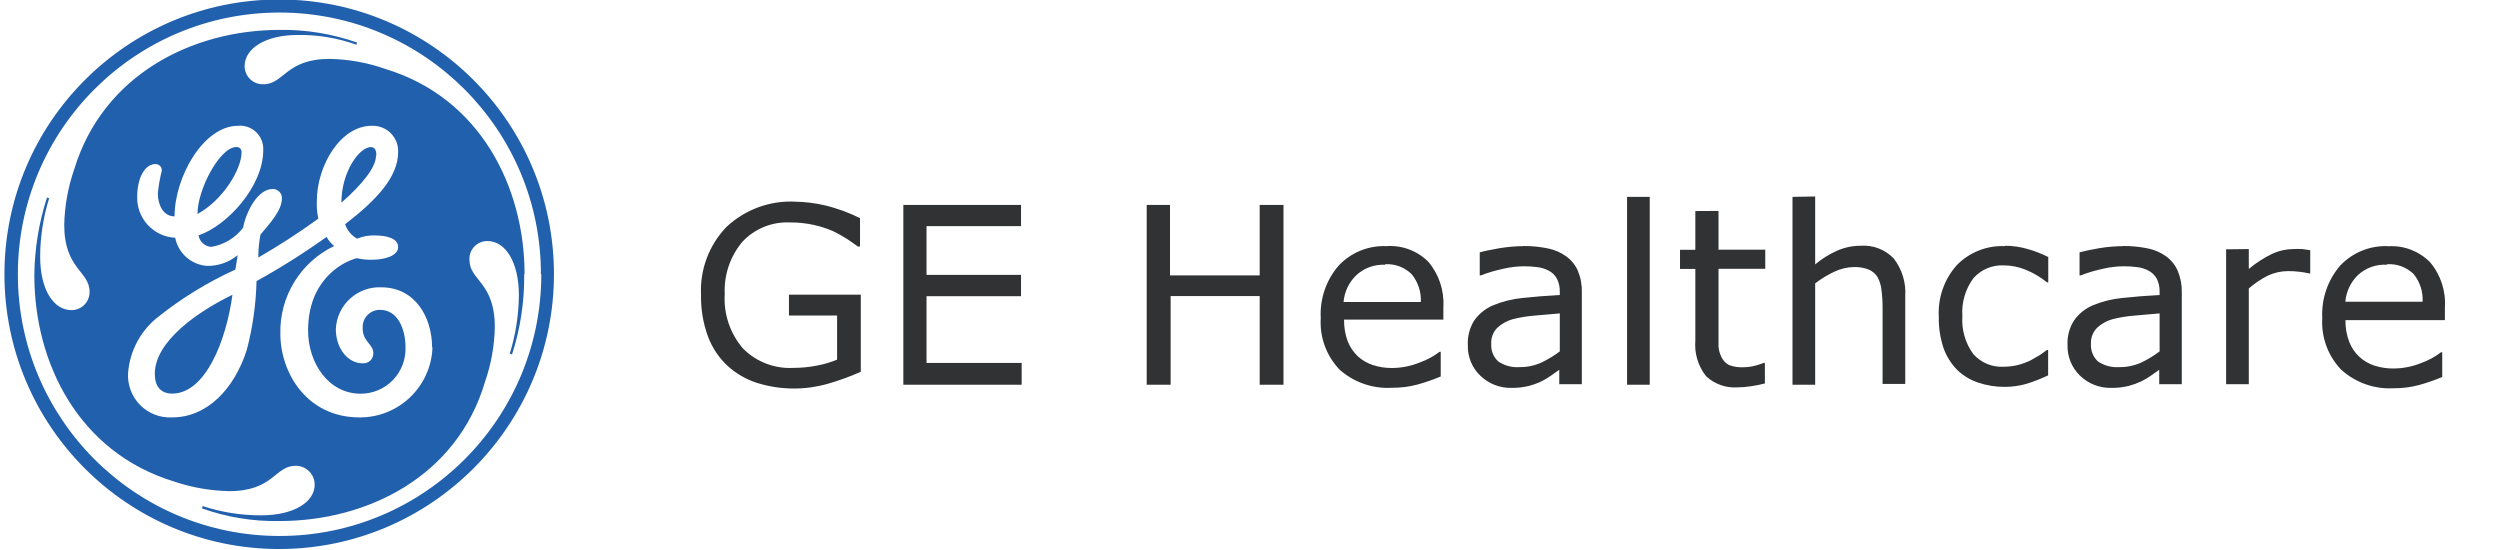
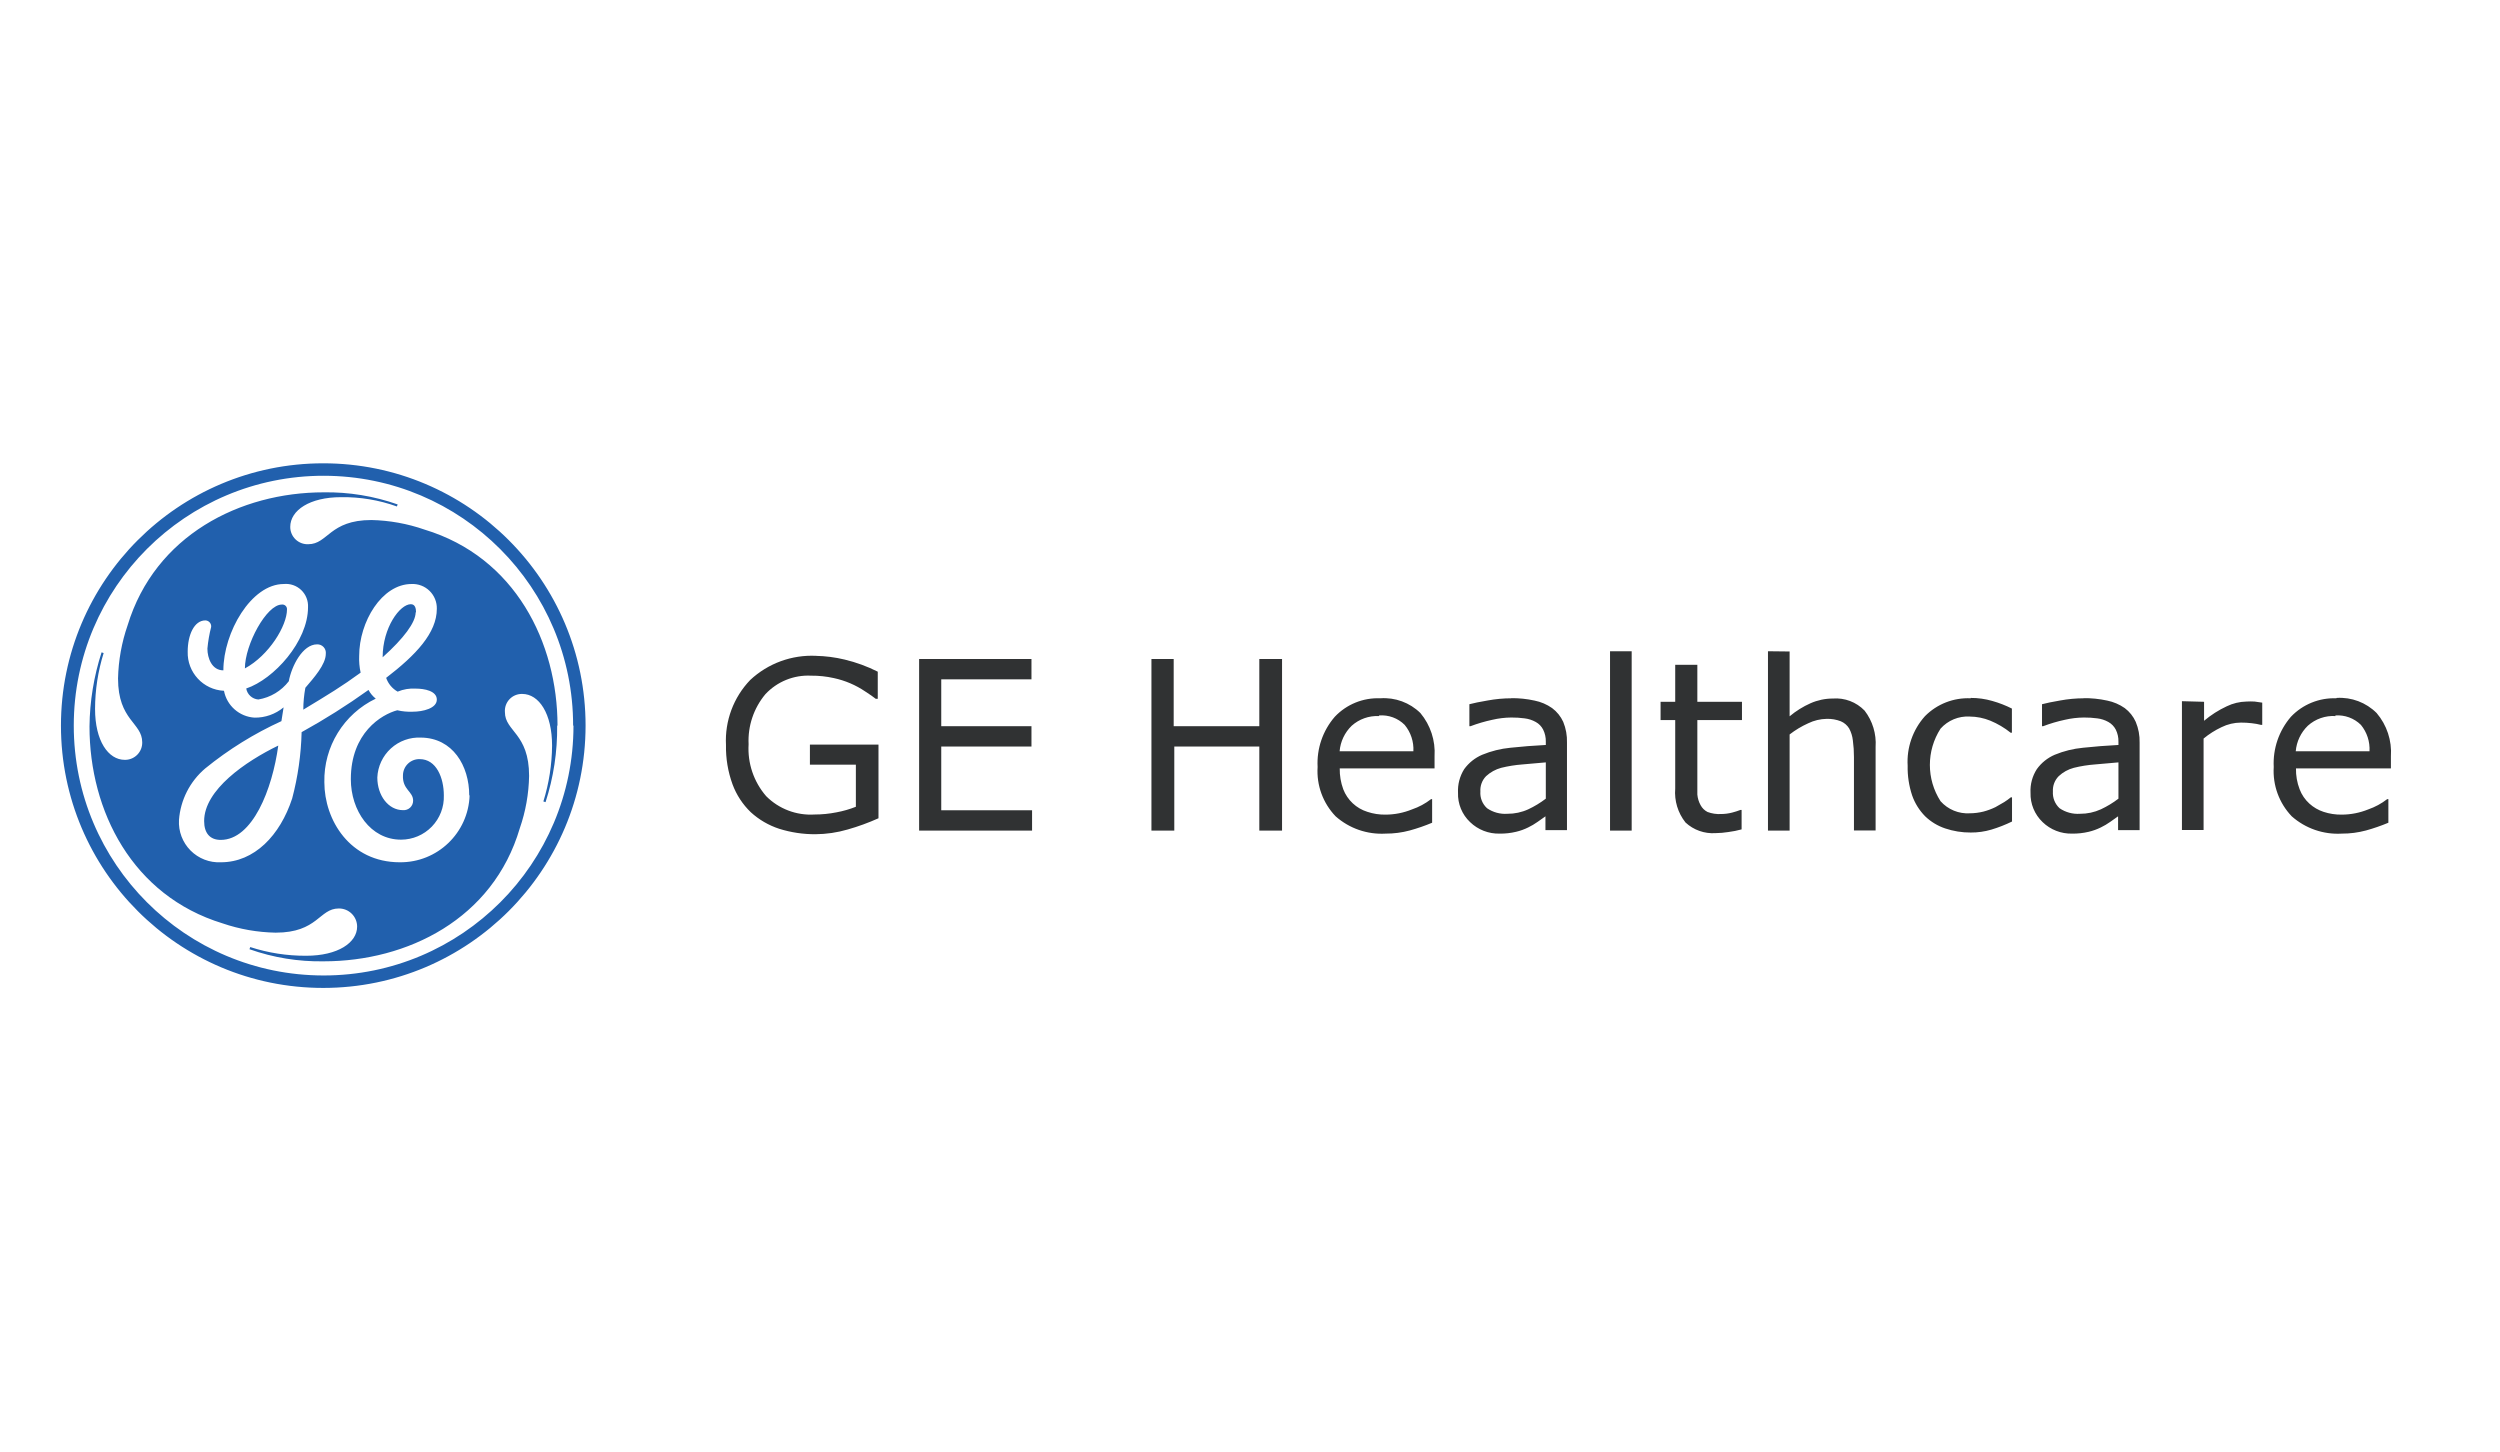
- <svg xmlns="http://www.w3.org/2000/svg" viewBox="0 0 197.35 43.37">
-   <path d="M322.56,277.44H519.91v41.2H322.56Z" transform="translate(-322.56 -276.35)" style="fill:none" />
-   <path d="M451,291.89v14.83h1.79V291.89Zm13.06,0v14.83h1.79v-8a8.13,8.13,0,0,1,1.53-.93,3.78,3.78,0,0,1,1.54-.36,3,3,0,0,1,1.16.2,1.48,1.48,0,0,1,.69.59,2.62,2.62,0,0,1,.31,1,10,10,0,0,1,.09,1.37v6.07h1.79v-6.91a4.41,4.41,0,0,0-.91-3,3.3,3.3,0,0,0-2.63-1,4.57,4.57,0,0,0-1.84.39,7.3,7.3,0,0,0-1.73,1.08v-5.36Zm-78.7.38a7.4,7.4,0,0,0-5.46,2,7.23,7.23,0,0,0-2,5.37,9,9,0,0,0,.54,3.25,6.07,6.07,0,0,0,1.51,2.3,6.33,6.33,0,0,0,2.35,1.38,9.79,9.79,0,0,0,3,.45,9.68,9.68,0,0,0,2.66-.39,20,20,0,0,0,2.55-.93v-6.09h-5.67v1.65h3.8v3.48a7.79,7.79,0,0,1-1.6.47,9.28,9.28,0,0,1-1.82.18,5.21,5.21,0,0,1-4-1.52,6,6,0,0,1-1.45-4.29,6,6,0,0,1,1.39-4.14,4.83,4.83,0,0,1,3.77-1.53,8.3,8.3,0,0,1,1.89.2,8.7,8.7,0,0,1,1.49.48,10.49,10.49,0,0,1,1.11.62c.37.25.66.45.86.6h.17v-2.24a13.13,13.13,0,0,0-2.73-1A11.16,11.16,0,0,0,385.31,292.27Zm8.51.26v14.19h9.34V305H395.7v-5.27h7.46v-1.68H395.7V294.2h7.46v-1.67Zm19.21,0v14.19h1.89v-7H422v7h1.88V292.53H422v5.56h-7.08v-5.56Zm43.31.48v3.06h-1.21v1.51h1.21v5.66a4,4,0,0,0,.85,2.81,3.32,3.32,0,0,0,2.48.88,7.21,7.21,0,0,0,1.06-.09,9.71,9.71,0,0,0,1.1-.22V305h-.09a6.47,6.47,0,0,1-.69.22,3.74,3.74,0,0,1-.91.12,2.76,2.76,0,0,1-1.13-.17,1.34,1.34,0,0,1-.57-.56,2.26,2.26,0,0,1-.27-.88c0-.32,0-.75,0-1.31v-4.85h3.69v-1.51h-3.69V293ZM432,295.78a4.89,4.89,0,0,0-3.76,1.53,5.84,5.84,0,0,0-1.42,4.15,5.38,5.38,0,0,0,1.49,4.07,5.69,5.69,0,0,0,4.13,1.43,7.51,7.51,0,0,0,2-.25,15,15,0,0,0,1.85-.64v-1.95h-.09a5.65,5.65,0,0,1-1.58.85,5.84,5.84,0,0,1-2.18.43,4.77,4.77,0,0,1-1.5-.23,3.29,3.29,0,0,1-1.18-.68,3.39,3.39,0,0,1-.81-1.19,4.77,4.77,0,0,1-.29-1.72h7.84v-1A5.06,5.06,0,0,0,435.3,297,4.27,4.27,0,0,0,432,295.78Zm79.06,0a4.92,4.92,0,0,0-3.76,1.53,5.88,5.88,0,0,0-1.42,4.15,5.41,5.41,0,0,0,1.49,4.07A5.69,5.69,0,0,0,511.5,307a7.57,7.57,0,0,0,2-.25,15.57,15.57,0,0,0,1.85-.64v-1.95h-.1a5.71,5.71,0,0,1-1.57.85,5.87,5.87,0,0,1-2.18.43,4.83,4.83,0,0,1-1.51-.23,3.25,3.25,0,0,1-1.17-.68,3.15,3.15,0,0,1-.81-1.19,4.56,4.56,0,0,1-.3-1.72h7.85v-1a5,5,0,0,0-1.18-3.58,4.27,4.27,0,0,0-3.31-1.25Zm-68.22,0a11.86,11.86,0,0,0-1.95.17c-.66.12-1.17.22-1.52.32v1.82h.09a11.32,11.32,0,0,1,1.8-.53,7.19,7.19,0,0,1,1.57-.19,7.87,7.87,0,0,1,1.11.07,2.49,2.49,0,0,1,.92.3,1.52,1.52,0,0,1,.61.62,2.19,2.19,0,0,1,.22,1v.28c-1,.05-2,.13-2.93.23a8.19,8.19,0,0,0-2.33.58,3.5,3.5,0,0,0-1.49,1.19,3.36,3.36,0,0,0-.51,1.95,3.21,3.21,0,0,0,1,2.43,3.43,3.43,0,0,0,2.44.95,5.49,5.49,0,0,0,1.36-.15,5.88,5.88,0,0,0,1-.36A5.45,5.45,0,0,0,445,306l.65-.46v1.14h1.78v-7.23a4.17,4.17,0,0,0-.31-1.72,2.79,2.79,0,0,0-.92-1.14,3.68,3.68,0,0,0-1.45-.63,9.2,9.2,0,0,0-1.95-.19Zm47.34,0a11.86,11.86,0,0,0-1.95.17c-.66.12-1.16.22-1.51.32v1.82h.09a11.21,11.21,0,0,1,1.79-.53,7.28,7.28,0,0,1,1.58-.19,8,8,0,0,1,1.11.07,2.49,2.49,0,0,1,.92.3,1.58,1.58,0,0,1,.61.62,2.19,2.19,0,0,1,.22,1v.28c-1,.05-2,.13-2.93.23a8.18,8.18,0,0,0-2.34.58,3.47,3.47,0,0,0-1.48,1.19,3.29,3.29,0,0,0-.52,1.95,3.25,3.25,0,0,0,1,2.43,3.43,3.43,0,0,0,2.44.95,5.57,5.57,0,0,0,1.37-.15,6.19,6.19,0,0,0,1-.36,5.45,5.45,0,0,0,.78-.46l.65-.46v1.14h1.78v-7.23a4.16,4.16,0,0,0-.32-1.72,2.77,2.77,0,0,0-.91-1.14,3.74,3.74,0,0,0-1.45-.63,9.3,9.3,0,0,0-2-.19Zm-9.35,0a5,5,0,0,0-3.79,1.49,5.64,5.64,0,0,0-1.43,4.1,7.3,7.3,0,0,0,.37,2.45,4.72,4.72,0,0,0,1.08,1.73,4.4,4.4,0,0,0,1.65,1,6.5,6.5,0,0,0,2.12.34,6.23,6.23,0,0,0,1.7-.24,12.51,12.51,0,0,0,1.71-.67v-2h-.1l-.54.39-.73.42a5.44,5.44,0,0,1-1,.37,4.82,4.82,0,0,1-1.11.14,3,3,0,0,1-2.43-1,4.54,4.54,0,0,1-.86-3,4.49,4.49,0,0,1,.88-3,3,3,0,0,1,2.41-1,4.6,4.6,0,0,1,1.7.34,6.62,6.62,0,0,1,1.69,1h.1v-2a9.1,9.1,0,0,0-1.62-.63,6.35,6.35,0,0,0-1.79-.26Zm17.46.25v10.65h1.79v-7.56a7.42,7.42,0,0,1,1.48-1,3.79,3.79,0,0,1,1.61-.37,7.35,7.35,0,0,1,.88.05,7,7,0,0,1,.78.13h.1v-1.83l-.63-.09a5.43,5.43,0,0,0-.68,0,4.07,4.07,0,0,0-1.66.36,8.91,8.91,0,0,0-1.88,1.21v-1.57Zm-66.39,1.18A2.72,2.72,0,0,1,434,298a3.2,3.2,0,0,1,.72,2.19h-6.1a3.32,3.32,0,0,1,1-2.11A3.11,3.11,0,0,1,431.89,297.25Zm79.06,0a2.76,2.76,0,0,1,2.13.77,3.2,3.2,0,0,1,.71,2.19h-6.1a3.33,3.33,0,0,1,1-2.11A3.09,3.09,0,0,1,511,297.25Zm-65.27,3.88v3a8.49,8.49,0,0,1-1.45.88,4.09,4.09,0,0,1-1.73.36,2.63,2.63,0,0,1-1.68-.45,1.71,1.71,0,0,1-.55-1.38,1.66,1.66,0,0,1,.47-1.27,3,3,0,0,1,1.25-.69,10.68,10.68,0,0,1,1.75-.28Zm47.35,0v3a8.49,8.49,0,0,1-1.45.88,4.09,4.09,0,0,1-1.73.36,2.66,2.66,0,0,1-1.69-.45,1.74,1.74,0,0,1-.55-1.38,1.67,1.67,0,0,1,.48-1.27,2.91,2.91,0,0,1,1.25-.69,10.49,10.49,0,0,1,1.75-.28Z" transform="translate(-322.56 -276.35)" style="fill:#303233;fill-rule:evenodd" />
-   <path d="M366.29,298a21.69,21.69,0,1,0-21.68,21.69A21.71,21.71,0,0,0,366.29,298Zm-1,0a20.66,20.66,0,1,1-20.65-20.66A20.64,20.64,0,0,1,365.26,298Zm-1.32,0c0-6.86-3.49-13.94-11-16.21a14,14,0,0,0-4.39-.79c-3.47,0-3.59,2-5.22,2a1.43,1.43,0,0,1-1.49-1.43c0-1.38,1.62-2.46,4.2-2.46a13.07,13.07,0,0,1,4.62.77l.06-.17a17.55,17.55,0,0,0-6.11-1c-6.92,0-13.95,3.56-16.22,11a14.39,14.39,0,0,0-.79,4.39c0,3.49,2,3.65,2,5.28a1.42,1.42,0,0,1-1.39,1.45h-.05c-1.37,0-2.46-1.57-2.46-4.22a15.61,15.61,0,0,1,.71-4.61l-.17-.06a20.68,20.68,0,0,0-1,6.13c0,7,3.55,14,11,16.28a14.45,14.45,0,0,0,4.39.77c3.49,0,3.6-2,5.22-2a1.49,1.49,0,0,1,1.52,1.5c0,1.32-1.58,2.41-4.22,2.41a14.6,14.6,0,0,1-4.62-.73l-.06.18a17.16,17.16,0,0,0,6.14,1c6.9,0,14-3.5,16.21-11a13.87,13.87,0,0,0,.77-4.32c0-3.54-2-3.67-2-5.28a1.4,1.4,0,0,1,1.43-1.5c1.39,0,2.47,1.63,2.47,4.27a16,16,0,0,1-.72,4.62l.18.06A19.88,19.88,0,0,0,363.94,298Zm-7.27,5.76a5.73,5.73,0,0,1-5.77,5.54c-4.13,0-6.24-3.5-6.24-6.62a7.48,7.48,0,0,1,4.25-6.91,2.33,2.33,0,0,1-.6-.72,56.07,56.07,0,0,1-5.53,3.49,23.53,23.53,0,0,1-.78,5.47c-1,3.07-3.13,5.29-5.89,5.29a3.31,3.31,0,0,1-3.47-3.5,6.23,6.23,0,0,1,2.17-4.27,29.18,29.18,0,0,1,6.3-3.9c.06-.35.12-.71.18-1.14a3.67,3.67,0,0,1-2.41.85,2.76,2.76,0,0,1-2.52-2.22,3.16,3.16,0,0,1-3-3.24c0-1.38.54-2.58,1.46-2.58a.49.49,0,0,1,.48.54,11.38,11.38,0,0,0-.31,1.79c0,.79.37,1.8,1.32,1.8,0-3.12,2.29-7.15,5-7.15a1.83,1.83,0,0,1,2,1.93c0,2.83-2.82,5.95-5.11,6.72a1.1,1.1,0,0,0,1,.91,4,4,0,0,0,2.52-1.51c.23-1.25,1.14-3.06,2.34-3.06a.71.71,0,0,1,.72.79c0,.89-1,2-1.69,2.81a9.91,9.91,0,0,0-.17,1.81,54.9,54.9,0,0,0,4.74-3.07,5.18,5.18,0,0,1-.12-1.38c0-2.81,1.87-5.95,4.33-5.95a2,2,0,0,1,2.09,2.06c0,2-1.74,3.83-4.19,5.71a2.09,2.09,0,0,0,.95,1.14,3.35,3.35,0,0,1,1.5-.25c.72,0,1.74.19,1.74.91s-1.14,1-2,1a4.74,4.74,0,0,1-1.27-.12c-1.31.35-3.84,1.86-3.84,5.7,0,2.59,1.62,5,4.15,5a3.54,3.54,0,0,0,3.54-3.67c0-1.43-.61-2.95-2-2.95a1.35,1.35,0,0,0-1.38,1.33c-.06,1.2.84,1.32.84,2.1a.78.78,0,0,1-.84.79c-1.2,0-2.12-1.21-2.12-2.7a3.45,3.45,0,0,1,3.62-3.3C355.3,299.05,356.67,301.34,356.67,303.8Zm-4.43-15.14c0-.29-.06-.66-.43-.66-.9,0-2.33,1.93-2.33,4.39C351.26,290.82,352.24,289.5,352.24,288.66Zm-10.64-.25a.38.38,0,0,0-.43-.41c-1.26,0-3.05,3.3-3.05,5.28,2-1.08,3.48-3.53,3.48-4.87Zm-.72,11.25c-2.7,1.31-6.13,3.66-6.13,6.24,0,1,.48,1.56,1.37,1.56,2.64,0,4.27-4.2,4.76-7.8Z" transform="translate(-322.56 -276.35)" style="fill:#2160ad;fill-rule:evenodd" />
+ <svg xmlns="http://www.w3.org/2000/svg" viewBox="0 0 206.72 120">
+   <path d="M322.56,286H519.91v41.21H322.56Z" transform="translate(-317.87 -246.6)" style="fill:none" />
+   <path d="M451,300.45v14.83h1.79V300.45Zm13.06,0v14.83h1.79v-7.95a7.58,7.58,0,0,1,1.53-.92,3.65,3.65,0,0,1,1.54-.37,3,3,0,0,1,1.16.2,1.48,1.48,0,0,1,.69.59,2.68,2.68,0,0,1,.31,1,10,10,0,0,1,.09,1.38v6.06h1.79v-6.91a4.43,4.43,0,0,0-.91-3,3.3,3.3,0,0,0-2.63-1,4.57,4.57,0,0,0-1.84.39,7.3,7.3,0,0,0-1.73,1.08v-5.36Zm-78.7.38a7.45,7.45,0,0,0-5.46,2,7.23,7.23,0,0,0-2,5.37,9,9,0,0,0,.54,3.25,6.19,6.19,0,0,0,1.51,2.31,6.45,6.45,0,0,0,2.35,1.37,9.79,9.79,0,0,0,3,.45,9.68,9.68,0,0,0,2.66-.39,18.54,18.54,0,0,0,2.55-.93v-6.09h-5.67v1.66h3.8v3.48a8.49,8.49,0,0,1-1.6.46,9.28,9.28,0,0,1-1.82.18,5.18,5.18,0,0,1-4-1.52,6,6,0,0,1-1.45-4.29,6,6,0,0,1,1.39-4.14,4.83,4.83,0,0,1,3.77-1.53,8.3,8.3,0,0,1,1.89.2,7.42,7.42,0,0,1,2.6,1.11c.37.24.66.44.86.6h.17v-2.24a12.65,12.65,0,0,0-2.73-1A11.16,11.16,0,0,0,385.31,300.83Zm8.51.26v14.19h9.34V313.6H395.7v-5.27h7.46v-1.68H395.7v-3.88h7.46v-1.68Zm19.21,0v14.19h1.89v-6.95H422v6.95h1.88V301.09H422v5.56h-7.08v-5.56Zm43.31.48v3.06h-1.21v1.51h1.21v5.66a4,4,0,0,0,.85,2.81,3.32,3.32,0,0,0,2.48.88,7.21,7.21,0,0,0,1.06-.09,7.92,7.92,0,0,0,1.1-.22v-1.61h-.09a6.47,6.47,0,0,1-.69.22,3.74,3.74,0,0,1-.91.12,2.76,2.76,0,0,1-1.13-.17,1.34,1.34,0,0,1-.57-.56,2.21,2.21,0,0,1-.27-.88c0-.31,0-.75,0-1.31v-4.85h3.69v-1.51h-3.69v-3.06ZM432,304.34a4.89,4.89,0,0,0-3.76,1.53,5.86,5.86,0,0,0-1.42,4.15,5.39,5.39,0,0,0,1.49,4.08,5.73,5.73,0,0,0,4.13,1.43,7.51,7.51,0,0,0,2-.26,15,15,0,0,0,1.85-.64v-1.95h-.09a5.4,5.4,0,0,1-1.58.85,5.84,5.84,0,0,1-2.18.43,4.5,4.5,0,0,1-1.5-.23,3.14,3.14,0,0,1-2-1.87,4.77,4.77,0,0,1-.29-1.72h7.84v-1a5.08,5.08,0,0,0-1.17-3.58A4.3,4.3,0,0,0,432,304.34Zm79.06,0a4.92,4.92,0,0,0-3.76,1.53,5.9,5.9,0,0,0-1.42,4.15,5.42,5.42,0,0,0,1.49,4.08,5.74,5.74,0,0,0,4.14,1.43,7.57,7.57,0,0,0,2-.26,15.57,15.57,0,0,0,1.85-.64v-1.95h-.1a5.46,5.46,0,0,1-1.57.85,5.87,5.87,0,0,1-2.18.43,4.56,4.56,0,0,1-1.51-.23,3.25,3.25,0,0,1-1.17-.68,3.07,3.07,0,0,1-.81-1.19,4.56,4.56,0,0,1-.3-1.72h7.85v-1a5,5,0,0,0-1.18-3.58,4.3,4.3,0,0,0-3.31-1.25Zm-68.22,0a10.89,10.89,0,0,0-1.95.18c-.66.11-1.17.22-1.52.31v1.82h.09a12.46,12.46,0,0,1,1.8-.53,7.19,7.19,0,0,1,1.57-.19,7.87,7.87,0,0,1,1.11.07,2.49,2.49,0,0,1,.92.3,1.48,1.48,0,0,1,.61.63,2.13,2.13,0,0,1,.22,1v.27c-1,.05-2,.13-2.93.23a8.19,8.19,0,0,0-2.33.58,3.57,3.57,0,0,0-1.49,1.19,3.36,3.36,0,0,0-.51,1.95,3.2,3.2,0,0,0,1,2.43,3.39,3.39,0,0,0,2.44.95,5.49,5.49,0,0,0,1.36-.15,4.6,4.6,0,0,0,1-.36,5.45,5.45,0,0,0,.78-.46l.65-.46v1.14h1.78v-7.23a4.17,4.17,0,0,0-.31-1.72,2.93,2.93,0,0,0-.92-1.14,3.82,3.82,0,0,0-1.45-.62,8.54,8.54,0,0,0-1.95-.2Zm47.34,0a10.89,10.89,0,0,0-1.95.18c-.66.11-1.16.22-1.51.31v1.82h.09a12.35,12.35,0,0,1,1.79-.53,7.28,7.28,0,0,1,1.58-.19,8,8,0,0,1,1.11.07,2.49,2.49,0,0,1,.92.3,1.54,1.54,0,0,1,.61.63,2.13,2.13,0,0,1,.22,1v.27c-1,.05-2,.13-2.93.23a8.18,8.18,0,0,0-2.34.58,3.54,3.54,0,0,0-1.48,1.19,3.29,3.29,0,0,0-.52,1.95,3.23,3.23,0,0,0,1,2.43,3.39,3.39,0,0,0,2.44.95,5.57,5.57,0,0,0,1.37-.15,4.79,4.79,0,0,0,1-.36,5.45,5.45,0,0,0,.78-.46l.65-.46v1.14h1.78v-7.23a4.16,4.16,0,0,0-.32-1.72,2.9,2.9,0,0,0-.91-1.14,3.89,3.89,0,0,0-1.45-.62,8.63,8.63,0,0,0-2-.2Zm-9.35,0a5,5,0,0,0-3.79,1.48,5.64,5.64,0,0,0-1.43,4.1,7.3,7.3,0,0,0,.37,2.45,4.64,4.64,0,0,0,1.08,1.73,4.4,4.4,0,0,0,1.65,1,6.5,6.5,0,0,0,2.12.34,5.87,5.87,0,0,0,1.7-.24,11.34,11.34,0,0,0,1.71-.67v-2h-.1a5.59,5.59,0,0,1-.54.39l-.73.42a5.44,5.44,0,0,1-1,.37,4.82,4.82,0,0,1-1.11.14,3,3,0,0,1-2.43-1,5.54,5.54,0,0,1,0-6,3,3,0,0,1,2.41-1,4.6,4.6,0,0,1,1.7.34,6.93,6.93,0,0,1,1.69,1h.1v-2a9.1,9.1,0,0,0-1.62-.63,6.34,6.34,0,0,0-1.79-.25Zm17.46.24v10.65h1.79v-7.56a7,7,0,0,1,1.48-.94,3.66,3.66,0,0,1,1.61-.38,7.35,7.35,0,0,1,.88.05,5.32,5.32,0,0,1,.78.14h.1v-1.84l-.63-.09a5.43,5.43,0,0,0-.68,0A3.93,3.93,0,0,0,502,305a8.43,8.43,0,0,0-1.88,1.2v-1.57Zm-66.39,1.18a2.69,2.69,0,0,1,2.12.78,3.16,3.16,0,0,1,.72,2.18h-6.1a3.32,3.32,0,0,1,1-2.11A3.15,3.15,0,0,1,431.89,305.81Zm79.06,0a2.73,2.73,0,0,1,2.13.78,3.16,3.16,0,0,1,.71,2.18h-6.1a3.33,3.33,0,0,1,1-2.11A3.13,3.13,0,0,1,511,305.81Zm-65.27,3.88v3a7.9,7.9,0,0,1-1.45.88,4.09,4.09,0,0,1-1.73.37,2.63,2.63,0,0,1-1.68-.46,1.7,1.7,0,0,1-.55-1.38,1.66,1.66,0,0,1,.47-1.27,3,3,0,0,1,1.25-.69,10.68,10.68,0,0,1,1.75-.28Zm47.35,0v3a7.9,7.9,0,0,1-1.45.88,4.09,4.09,0,0,1-1.73.37,2.66,2.66,0,0,1-1.69-.46,1.73,1.73,0,0,1-.55-1.38,1.67,1.67,0,0,1,.48-1.27,2.91,2.91,0,0,1,1.25-.69,10.49,10.49,0,0,1,1.75-.28Z" transform="translate(-317.87 -246.6)" style="fill:#303233;fill-rule:evenodd" />
+   <path d="M366.29,306.6a21.69,21.69,0,1,0-21.68,21.69A21.7,21.7,0,0,0,366.29,306.6Zm-1,0a20.66,20.66,0,1,1-20.65-20.66A20.64,20.64,0,0,1,365.26,306.6Zm-1.32,0c0-6.85-3.49-13.94-11-16.21a14.33,14.33,0,0,0-4.39-.79c-3.47,0-3.59,2-5.22,2a1.43,1.43,0,0,1-1.49-1.43c0-1.38,1.62-2.46,4.2-2.46a13.07,13.07,0,0,1,4.62.77l.06-.17a17.55,17.55,0,0,0-6.11-1c-6.92,0-13.95,3.56-16.22,11a14.44,14.44,0,0,0-.79,4.39c0,3.49,2,3.65,2,5.28a1.42,1.42,0,0,1-1.39,1.45h-.05c-1.37,0-2.46-1.57-2.46-4.21a15.63,15.63,0,0,1,.71-4.62l-.17-.06a20.68,20.68,0,0,0-1,6.13c0,7,3.55,14,11,16.28a14.45,14.45,0,0,0,4.39.77c3.49,0,3.6-2,5.22-2a1.5,1.5,0,0,1,1.52,1.5c0,1.32-1.58,2.41-4.22,2.41a14.73,14.73,0,0,1-4.62-.72l-.06.18a17.49,17.49,0,0,0,6.14,1c6.9,0,14-3.49,16.21-11a13.93,13.93,0,0,0,.77-4.33c0-3.54-2-3.67-2-5.28a1.4,1.4,0,0,1,1.43-1.5c1.39,0,2.47,1.63,2.47,4.27a15.94,15.94,0,0,1-.72,4.62l.18.06A19.81,19.81,0,0,0,363.94,306.6Zm-7.27,5.77a5.72,5.72,0,0,1-5.77,5.53c-4.13,0-6.24-3.5-6.24-6.62a7.49,7.49,0,0,1,4.25-6.91,2.33,2.33,0,0,1-.6-.72,56.07,56.07,0,0,1-5.53,3.49,23.7,23.7,0,0,1-.78,5.48c-1,3.06-3.13,5.28-5.89,5.28a3.31,3.31,0,0,1-3.47-3.5,6.19,6.19,0,0,1,2.17-4.26,29.19,29.19,0,0,1,6.3-3.91c.06-.35.12-.71.18-1.14a3.67,3.67,0,0,1-2.41.85,2.74,2.74,0,0,1-2.52-2.22,3.15,3.15,0,0,1-3-3.24c0-1.38.54-2.58,1.46-2.58a.49.49,0,0,1,.48.54,11.38,11.38,0,0,0-.31,1.79c0,.79.37,1.8,1.32,1.8,0-3.12,2.29-7.14,5-7.14a1.83,1.83,0,0,1,2,1.92c0,2.83-2.82,5.95-5.11,6.72a1.1,1.1,0,0,0,1,.91,4,4,0,0,0,2.52-1.51c.23-1.25,1.14-3.05,2.34-3.05a.7.7,0,0,1,.72.78c0,.89-1,2-1.69,2.81a10,10,0,0,0-.17,1.81c2.1-1.27,3.18-1.92,4.74-3.06a5.3,5.3,0,0,1-.12-1.39c0-2.81,1.87-5.94,4.33-5.94a2,2,0,0,1,2.09,2.05c0,2-1.74,3.83-4.19,5.71a2.09,2.09,0,0,0,.95,1.14,3.35,3.35,0,0,1,1.5-.25c.72,0,1.74.19,1.74.91s-1.14,1-2,1a4.74,4.74,0,0,1-1.27-.12c-1.31.35-3.84,1.87-3.84,5.7,0,2.59,1.62,5,4.15,5a3.54,3.54,0,0,0,3.54-3.66c0-1.44-.61-3-2-3a1.35,1.35,0,0,0-1.38,1.33c-.06,1.2.84,1.33.84,2.1a.78.78,0,0,1-.84.79c-1.2,0-2.12-1.2-2.12-2.7a3.45,3.45,0,0,1,3.62-3.3C355.3,307.62,356.67,309.91,356.67,312.37Zm-4.43-15.14c0-.3-.06-.67-.43-.67-.9,0-2.33,1.93-2.33,4.39C351.26,299.38,352.24,298.06,352.24,297.23ZM341.6,297a.38.38,0,0,0-.43-.41c-1.26,0-3.05,3.31-3.05,5.28,2-1.08,3.48-3.53,3.48-4.87Zm-.72,11.25c-2.7,1.31-6.13,3.66-6.13,6.24,0,1,.48,1.56,1.37,1.56,2.64,0,4.27-4.2,4.76-7.8Z" transform="translate(-317.87 -246.6)" style="fill:#2160ad;fill-rule:evenodd" />
+   <rect width="206.72" height="120" style="fill:none" />
</svg>
